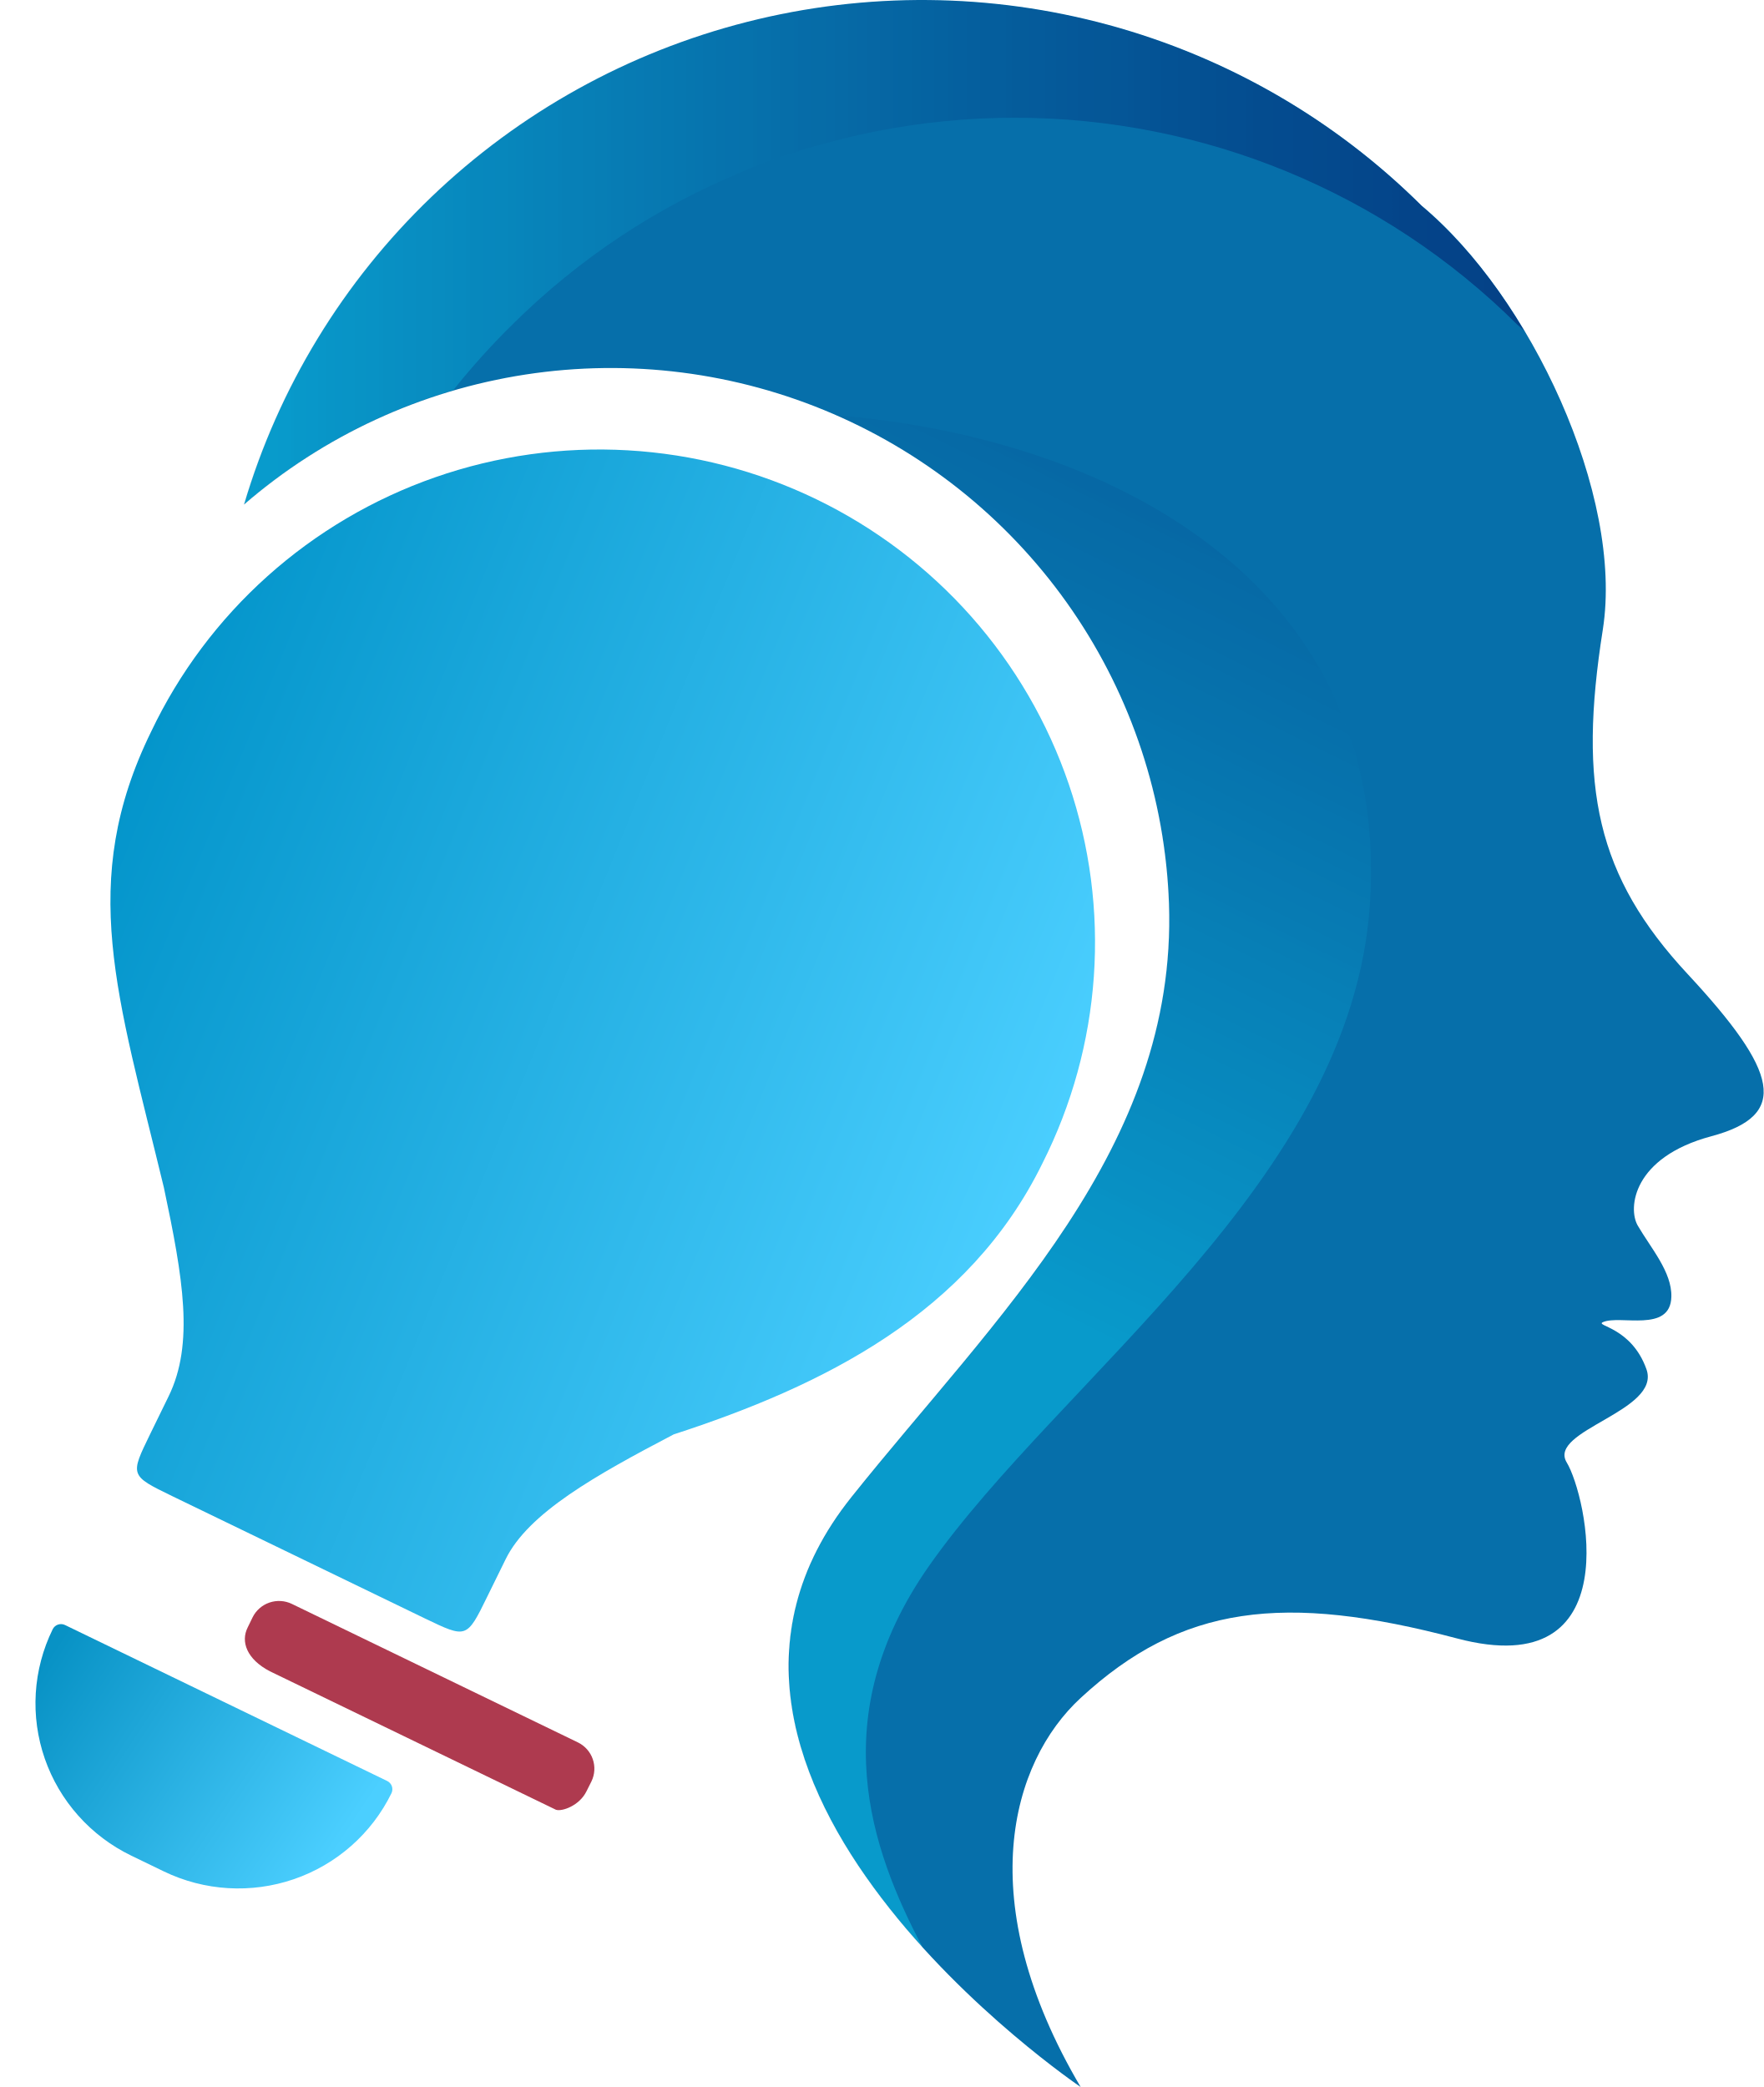
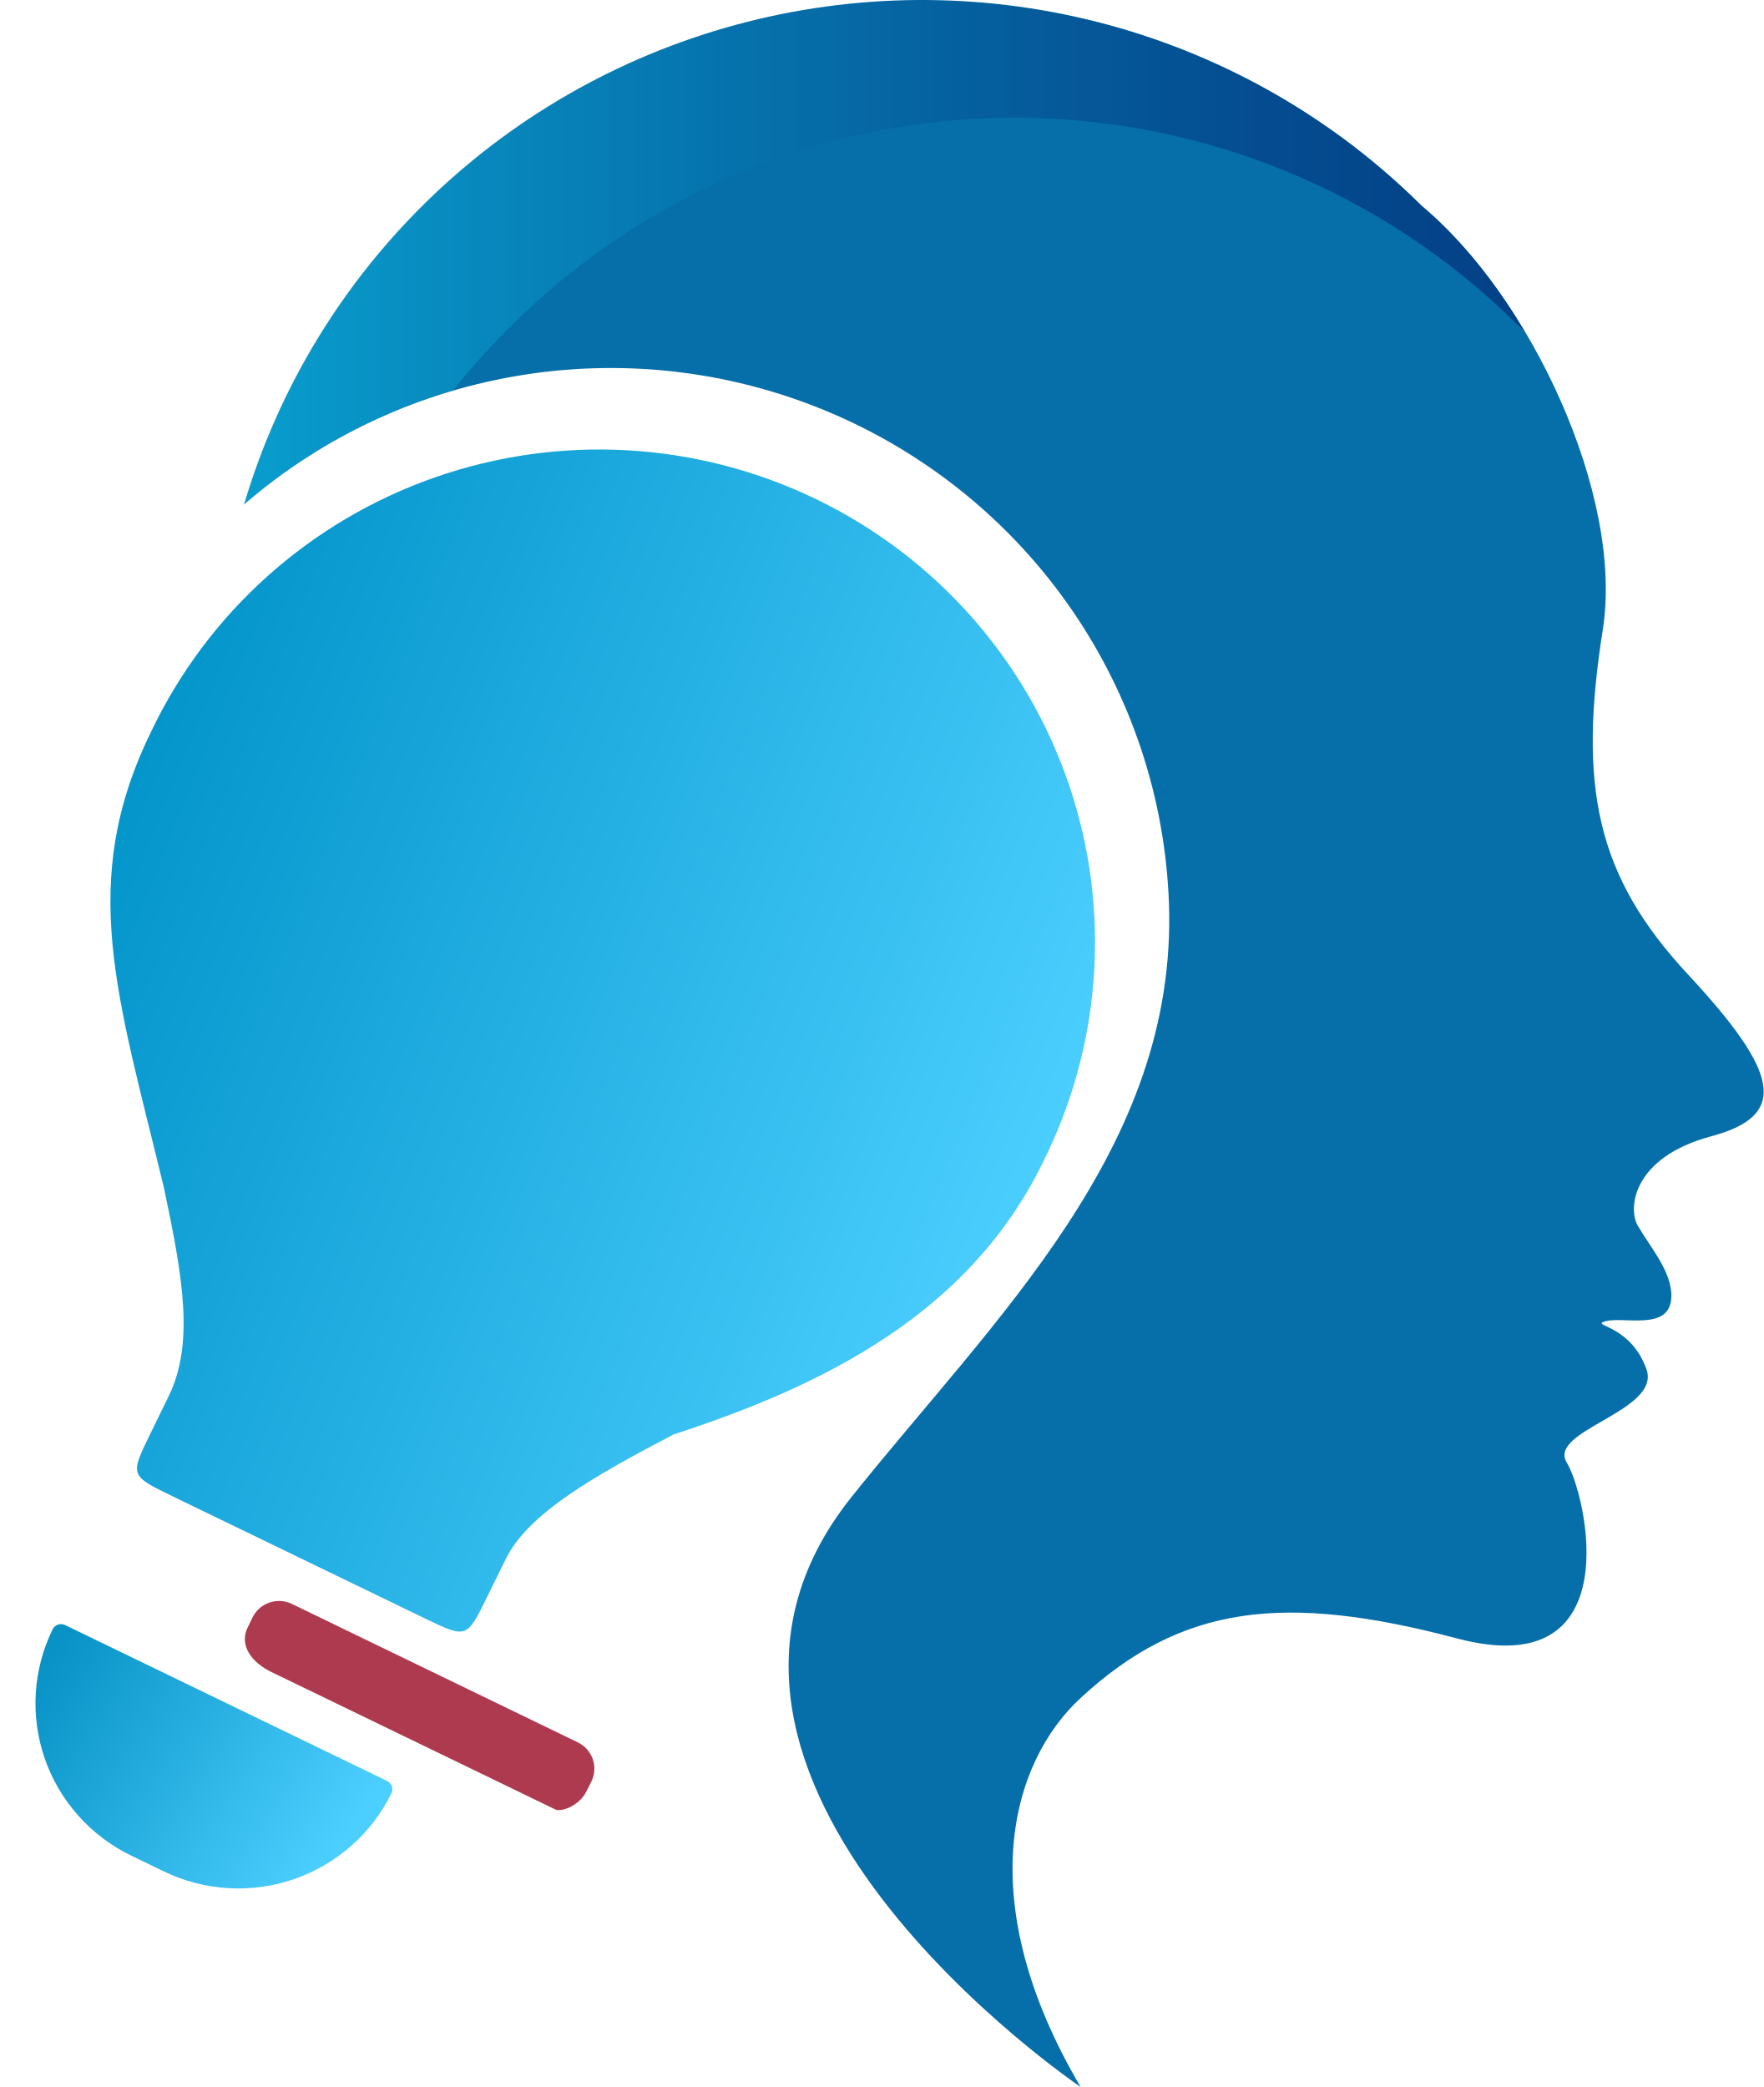
<svg xmlns="http://www.w3.org/2000/svg" width="120" height="142" viewBox="0 0 120 142" fill="none">
-   <path d="M57.926 101.868C67.682 89.652 80.113 78.135 79.533 61.476C79.278 54.344 76.996 47.43 72.952 41.534C68.908 35.638 63.267 31.001 56.682 28.16C50.097 25.32 42.837 24.392 35.744 25.485C28.65 26.577 22.013 29.645 16.601 34.332C18.952 26.374 23.345 19.162 29.349 13.402C35.352 7.644 42.76 3.537 50.843 1.486C58.926 -0.566 67.407 -0.491 75.452 1.703C83.497 3.897 90.83 8.134 96.729 13.998C104.098 20.125 110.485 33.694 109.053 42.832C107.358 53.553 108.627 59.608 114.819 66.27C121.012 72.932 121.772 75.883 116.431 77.312C111.091 78.742 110.747 82.203 111.425 83.383C112.313 84.914 113.761 86.543 113.715 88.233C113.653 90.724 110.198 89.437 109.053 89.963C108.503 90.213 111.004 90.3 112.021 93.164C113.037 96.028 105.263 97.315 106.598 99.51C107.933 101.705 110.922 114.601 99.137 111.481C87.353 108.362 80.38 109.199 73.525 115.53C68.775 119.91 66.064 129.355 73.525 142C73.525 142 42.578 121.094 57.926 101.868Z" fill="#066FAA" />
+   <path d="M57.926 101.868C67.682 89.652 80.113 78.134 79.533 61.476C79.278 54.344 76.996 47.43 72.952 41.534C68.908 35.637 63.267 31.001 56.682 28.16C50.097 25.32 42.837 24.392 35.744 25.485C28.65 26.577 22.013 29.645 16.601 34.332C18.952 26.374 23.345 19.161 29.349 13.402C35.352 7.644 42.76 3.537 50.843 1.485C58.926 -0.566 67.407 -0.491 75.452 1.703C83.497 3.897 90.83 8.134 96.729 13.998C104.098 20.125 110.485 33.694 109.053 42.832C107.358 53.553 108.627 59.608 114.819 66.27C121.012 72.932 121.772 75.883 116.431 77.312C111.091 78.742 110.747 82.203 111.425 83.382C112.313 84.914 113.761 86.543 113.715 88.232C113.653 90.724 110.198 89.437 109.053 89.963C108.503 90.213 111.004 90.3 112.021 93.164C113.037 96.028 105.263 97.314 106.598 99.51C107.933 101.705 110.922 114.601 99.137 111.481C87.353 108.362 80.38 109.199 73.525 115.53C68.775 119.91 66.064 129.354 73.525 142C73.525 142 42.578 121.094 57.926 101.868Z" fill="#066FAA" />
  <g style="mix-blend-mode:overlay" opacity="0.56">
-     <path style="mix-blend-mode:overlay" opacity="0.74" d="M103.235 22.09C94.167 13.075 81.868 8.011 69.045 8.011C56.221 8.011 43.923 13.075 34.855 22.09C33.426 23.493 32.085 24.981 30.84 26.547C25.584 28.091 20.727 30.747 16.601 34.332C18.952 26.374 23.345 19.162 29.349 13.402C35.352 7.644 42.76 3.537 50.843 1.486C58.926 -0.566 67.407 -0.491 75.452 1.703C83.497 3.897 90.83 8.134 96.729 13.998C99.52 16.437 101.883 19.32 103.723 22.529C103.574 22.376 103.404 22.228 103.235 22.09Z" fill="url(#paint0_linear_170_1453)" />
-     <path style="mix-blend-mode:overlay" opacity="0.68" d="M93.202 61.568C91.928 80.355 72.185 93.731 63.178 106.591C56.057 116.801 59.23 125.786 62.768 132.494C62.562 132.264 62.352 132.035 62.146 131.8L61.992 131.616C61.833 131.437 61.679 131.254 61.525 131.07L61.33 130.84C61.186 130.673 61.042 130.503 60.899 130.33L60.698 130.079L60.282 129.569L60.087 129.319L59.646 128.732L59.497 128.533C59.107 128.022 58.721 127.455 58.352 126.899L58.224 126.7C58.085 126.491 57.951 126.281 57.818 126.072L57.648 125.791C57.53 125.602 57.417 125.413 57.304 125.224C57.243 125.122 57.181 125.02 57.125 124.913C57.017 124.729 56.914 124.545 56.811 124.357C56.75 124.254 56.693 124.147 56.637 124.04C56.534 123.846 56.431 123.652 56.334 123.458L56.18 123.162C56.067 122.932 55.959 122.703 55.851 122.473C55.82 122.406 55.784 122.34 55.759 122.274C55.62 121.972 55.487 121.671 55.363 121.37C55.363 121.314 55.322 121.258 55.297 121.202C55.199 120.957 55.102 120.691 55.009 120.466L54.901 120.155C54.829 119.956 54.758 119.752 54.691 119.548L54.583 119.195C54.521 119.001 54.465 118.807 54.408 118.613C54.352 118.419 54.342 118.373 54.311 118.251C54.28 118.128 54.213 117.858 54.167 117.659C54.167 117.541 54.111 117.424 54.085 117.306L53.962 116.668C53.962 116.566 53.926 116.464 53.905 116.357C53.859 116.056 53.813 115.749 53.777 115.438C53.779 115.428 53.779 115.417 53.777 115.407C53.741 115.091 53.715 114.769 53.7 114.447C53.7 114.35 53.7 114.248 53.7 114.146C53.7 113.925 53.7 113.706 53.7 113.488C53.7 113.365 53.7 113.243 53.7 113.12C53.7 112.916 53.7 112.717 53.7 112.513C53.7 112.308 53.7 112.257 53.7 112.13C53.7 112.002 53.73 111.732 53.751 111.527L53.797 111.144C53.797 110.935 53.859 110.731 53.895 110.522C53.895 110.404 53.931 110.282 53.956 110.164C54.003 109.919 54.059 109.654 54.116 109.429C54.116 109.347 54.152 109.266 54.172 109.184C54.259 108.857 54.352 108.531 54.455 108.204L54.537 107.969C54.619 107.719 54.706 107.459 54.804 107.219C54.85 107.101 54.901 106.984 54.953 106.866C55.04 106.657 55.127 106.448 55.225 106.233C55.279 106.107 55.341 105.98 55.41 105.85C55.507 105.646 55.61 105.442 55.712 105.243L55.928 104.85C56.041 104.646 56.164 104.441 56.288 104.237C56.365 104.115 56.437 103.987 56.519 103.859C56.657 103.64 56.806 103.42 56.96 103.196L57.181 102.879C57.41 102.539 57.657 102.212 57.92 101.899C67.677 89.682 80.108 78.165 79.528 61.507C79.254 54.4 76.975 47.512 72.952 41.631C68.929 35.75 63.323 31.112 56.775 28.247C76.56 29.835 94.634 40.402 93.202 61.568Z" fill="url(#paint1_linear_170_1453)" />
+     <path style="mix-blend-mode:overlay" opacity="0.74" d="M103.235 22.09C94.167 13.075 81.868 8.011 69.045 8.011C56.221 8.011 43.923 13.075 34.855 22.09C33.426 23.493 32.085 24.981 30.84 26.547C25.584 28.091 20.727 30.747 16.601 34.332C18.952 26.374 23.345 19.161 29.349 13.402C35.352 7.644 42.76 3.537 50.843 1.485C58.926 -0.566 67.407 -0.491 75.452 1.703C83.497 3.897 90.83 8.134 96.729 13.998C99.52 16.437 101.883 19.32 103.723 22.529C103.574 22.376 103.404 22.228 103.235 22.09Z" fill="url(#paint0_linear_973_2738)" />
  </g>
-   <path d="M45.833 97.598C56.046 94.277 65.913 89.386 70.928 79.146C72.927 75.18 74.115 70.86 74.423 66.434C74.731 62.009 74.153 57.567 72.722 53.365C71.291 49.163 69.036 45.285 66.088 41.956C63.139 38.627 59.555 35.913 55.544 33.97C51.533 32.028 47.174 30.896 42.719 30.64C38.265 30.384 33.804 31.01 29.594 32.48C25.385 33.95 21.511 36.237 18.196 39.206C14.881 42.175 12.192 45.769 10.284 49.779C5.269 60.02 7.993 67.724 11.15 80.802C12.455 86.951 13.225 91.43 11.468 95.014L10.231 97.545C9.533 98.981 9.182 99.684 9.37 100.215C9.557 100.746 10.27 101.091 11.704 101.79L28.882 110.106C30.326 110.8 31.038 111.145 31.567 110.963C32.097 110.781 32.453 110.068 33.151 108.637L34.392 106.111C35.933 102.938 40.553 100.364 45.833 97.598Z" fill="url(#paint2_linear_170_1453)" />
-   <path d="M39.904 121.878C39.422 122.864 38.229 123.275 37.824 123.136L18.361 113.714C16.782 112.891 16.368 111.695 16.849 110.738L17.186 110.044C17.419 109.572 17.831 109.21 18.332 109.039C18.833 108.868 19.381 108.9 19.857 109.13L39.316 118.552C39.792 118.783 40.157 119.192 40.33 119.69C40.503 120.188 40.471 120.734 40.24 121.208L39.904 121.878Z" fill="#AE3A4F" />
-   <path d="M4.422 110.566C4.273 110.494 4.101 110.485 3.944 110.538C3.787 110.592 3.658 110.705 3.585 110.853C2.918 112.213 2.527 113.69 2.434 115.201C2.342 116.711 2.55 118.225 3.046 119.655C3.542 121.086 4.317 122.405 5.326 123.537C6.335 124.67 7.559 125.594 8.927 126.256L11.141 127.328C13.905 128.666 17.089 128.857 19.995 127.86C22.9 126.863 25.288 124.759 26.634 122.012C26.706 121.863 26.715 121.692 26.662 121.537C26.607 121.381 26.494 121.252 26.345 121.179L4.422 110.566Z" fill="url(#paint3_linear_170_1453)" />
+   <path d="M45.833 97.598C56.046 94.277 65.913 89.386 70.928 79.146C72.927 75.18 74.115 70.859 74.423 66.434C74.731 62.009 74.153 57.566 72.722 53.365C71.291 49.163 69.036 45.285 66.088 41.956C63.139 38.627 59.555 35.913 55.544 33.97C51.533 32.028 47.174 30.896 42.719 30.64C38.265 30.384 33.804 31.01 29.594 32.48C25.385 33.95 21.511 36.236 18.196 39.206C14.881 42.175 12.192 45.769 10.284 49.779C5.269 60.019 7.993 67.724 11.15 80.802C12.455 86.951 13.225 91.43 11.468 95.014L10.231 97.545C9.533 98.981 9.182 99.684 9.37 100.215C9.557 100.746 10.27 101.091 11.704 101.79L28.882 110.106C30.326 110.8 31.038 111.145 31.567 110.963C32.097 110.781 32.453 110.068 33.151 108.637L34.392 106.111C35.933 102.938 40.553 100.364 45.833 97.598Z" fill="url(#paint1_linear_973_2738)" />
+   <path d="M39.904 121.878C39.422 122.864 38.228 123.275 37.824 123.136L18.361 113.714C16.782 112.891 16.368 111.695 16.849 110.738L17.186 110.044C17.419 109.571 17.831 109.21 18.332 109.039C18.833 108.867 19.381 108.9 19.857 109.13L39.316 118.552C39.792 118.783 40.157 119.192 40.33 119.69C40.503 120.188 40.471 120.734 40.24 121.208L39.904 121.878Z" fill="#AE3A4F" />
+   <path d="M4.422 110.566C4.273 110.494 4.101 110.485 3.944 110.538C3.787 110.592 3.658 110.705 3.585 110.853C2.918 112.213 2.527 113.69 2.434 115.201C2.342 116.711 2.55 118.225 3.046 119.655C3.542 121.085 4.317 122.405 5.326 123.537C6.335 124.67 7.559 125.594 8.927 126.256L11.141 127.328C13.905 128.666 17.089 128.857 19.995 127.86C22.9 126.863 25.288 124.759 26.634 122.012C26.706 121.863 26.715 121.692 26.662 121.537C26.607 121.381 26.494 121.252 26.345 121.179L4.422 110.566Z" fill="url(#paint2_linear_973_2738)" />
  <defs>
-     <linearGradient id="paint0_linear_170_1453" x1="103.738" y1="17.169" x2="16.601" y2="17.169" gradientUnits="userSpaceOnUse">
+     <linearGradient id="paint0_linear_973_2738" x1="103.738" y1="17.169" x2="16.601" y2="17.169" gradientUnits="userSpaceOnUse">
      <stop />
      <stop offset="0.09" stop-color="#0A0A0A" />
      <stop offset="0.23" stop-color="#252525" />
      <stop offset="0.42" stop-color="#515151" />
      <stop offset="0.64" stop-color="#8F8F8F" />
      <stop offset="0.89" stop-color="#DCDCDC" />
      <stop offset="1" stop-color="white" />
    </linearGradient>
-     <linearGradient id="paint1_linear_170_1453" x1="93.279" y1s="80.355" x2="53.654" y2="80.355" gradientUnits="userSpaceOnUse">
-       <stop />
-       <stop offset="1" stop-color="white" />
-     </linearGradient>
-     <linearGradient id="paint2_linear_170_1453" x1="74.504" y1="73.805" x2="7.513" y2="46.519" gradientUnits="userSpaceOnUse">
+     <linearGradient id="paint1_linear_973_2738" x1="74.504" y1="73.805" x2="7.513" y2="46.519" gradientUnits="userSpaceOnUse">
      <stop stop-color="#4BCFFF" />
      <stop offset="1" stop-color="#0092C8" />
    </linearGradient>
-     <linearGradient id="paint3_linear_170_1453" x1="26.696" y1="120.17" x2="6.978" y2="107.152" gradientUnits="userSpaceOnUse">
+     <linearGradient id="paint2_linear_973_2738" x1="26.696" y1="120.17" x2="6.978" y2="107.152" gradientUnits="userSpaceOnUse">
      <stop stop-color="#4BCFFF" />
      <stop offset="1" stop-color="#0892C5" />
    </linearGradient>
  </defs>
</svg>
